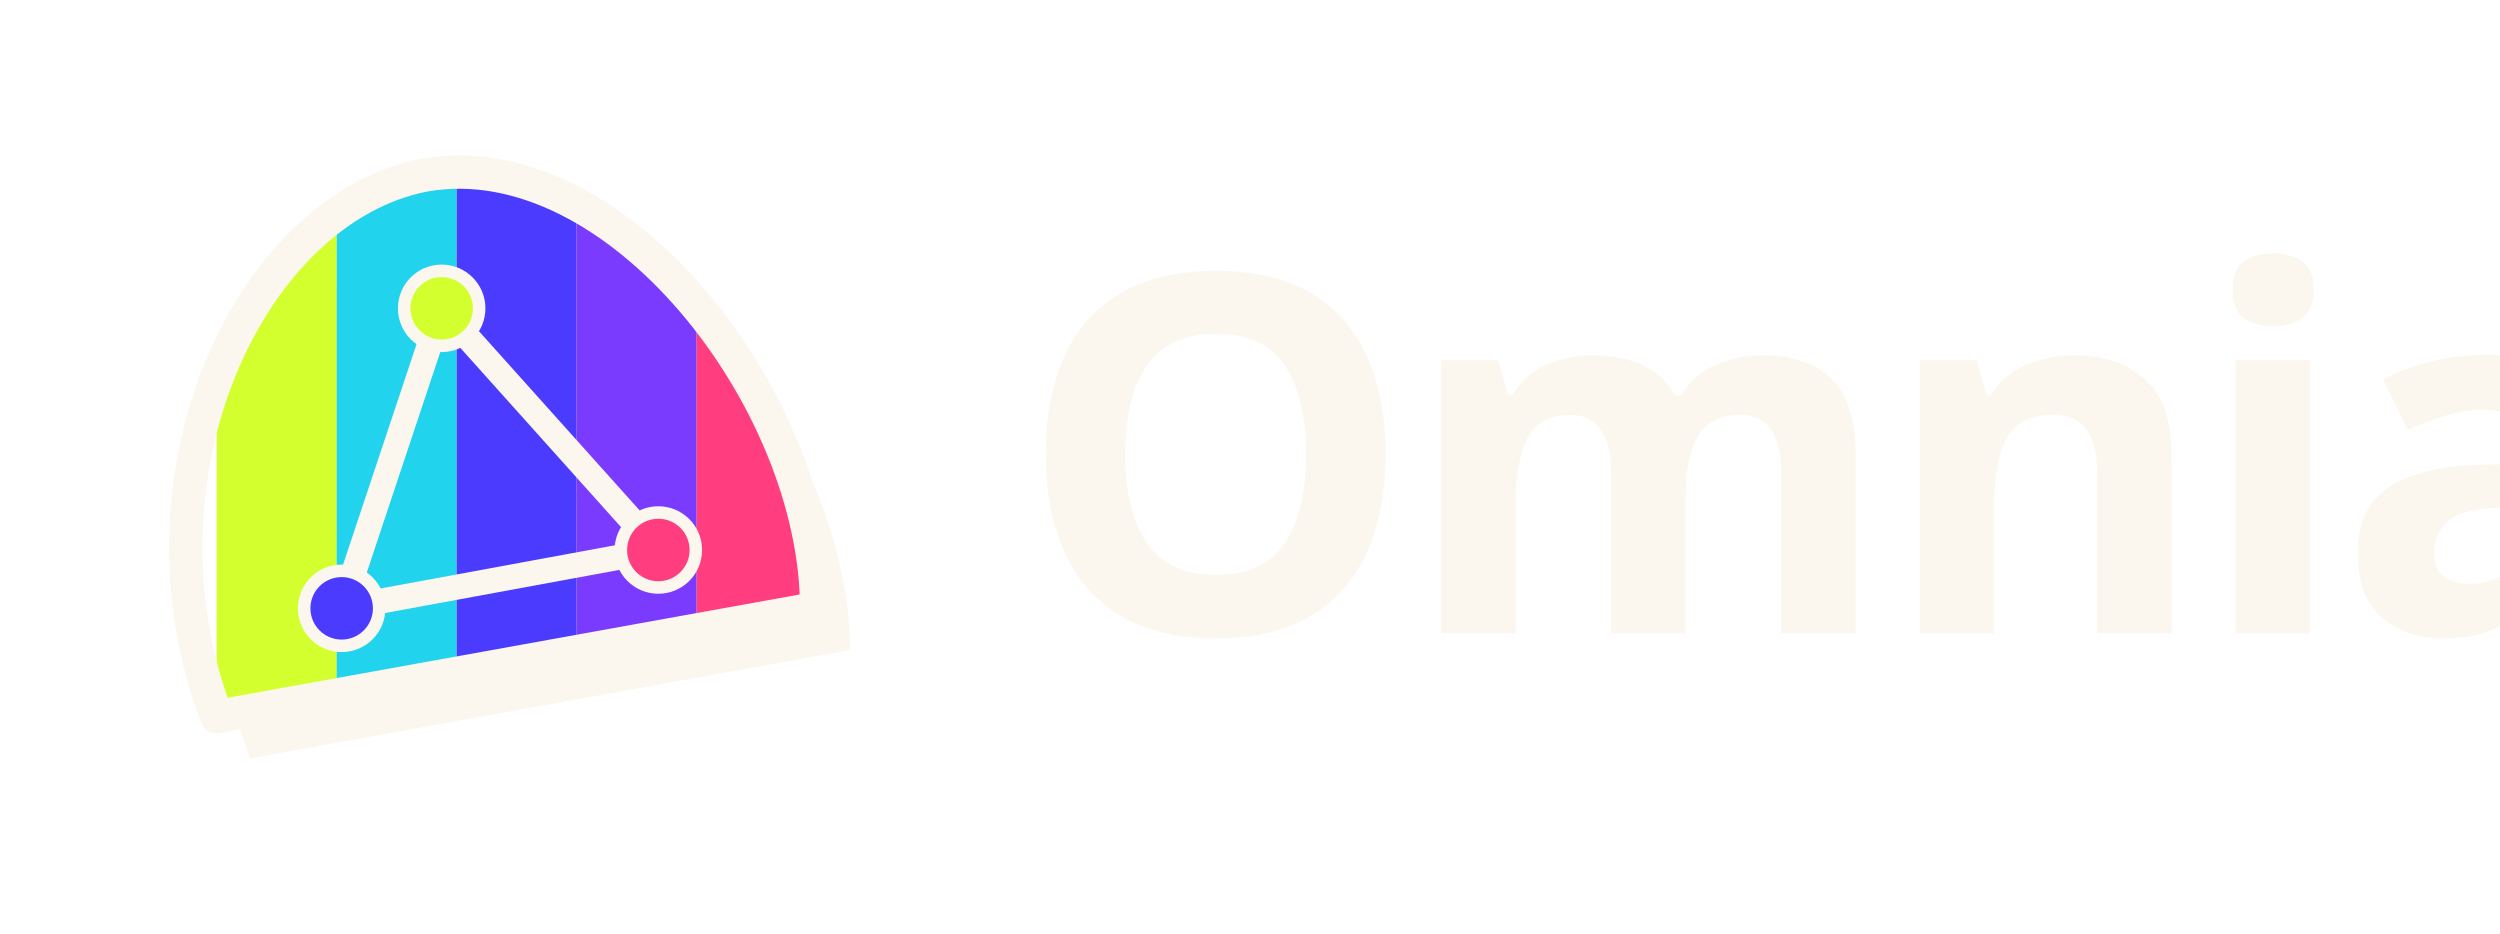
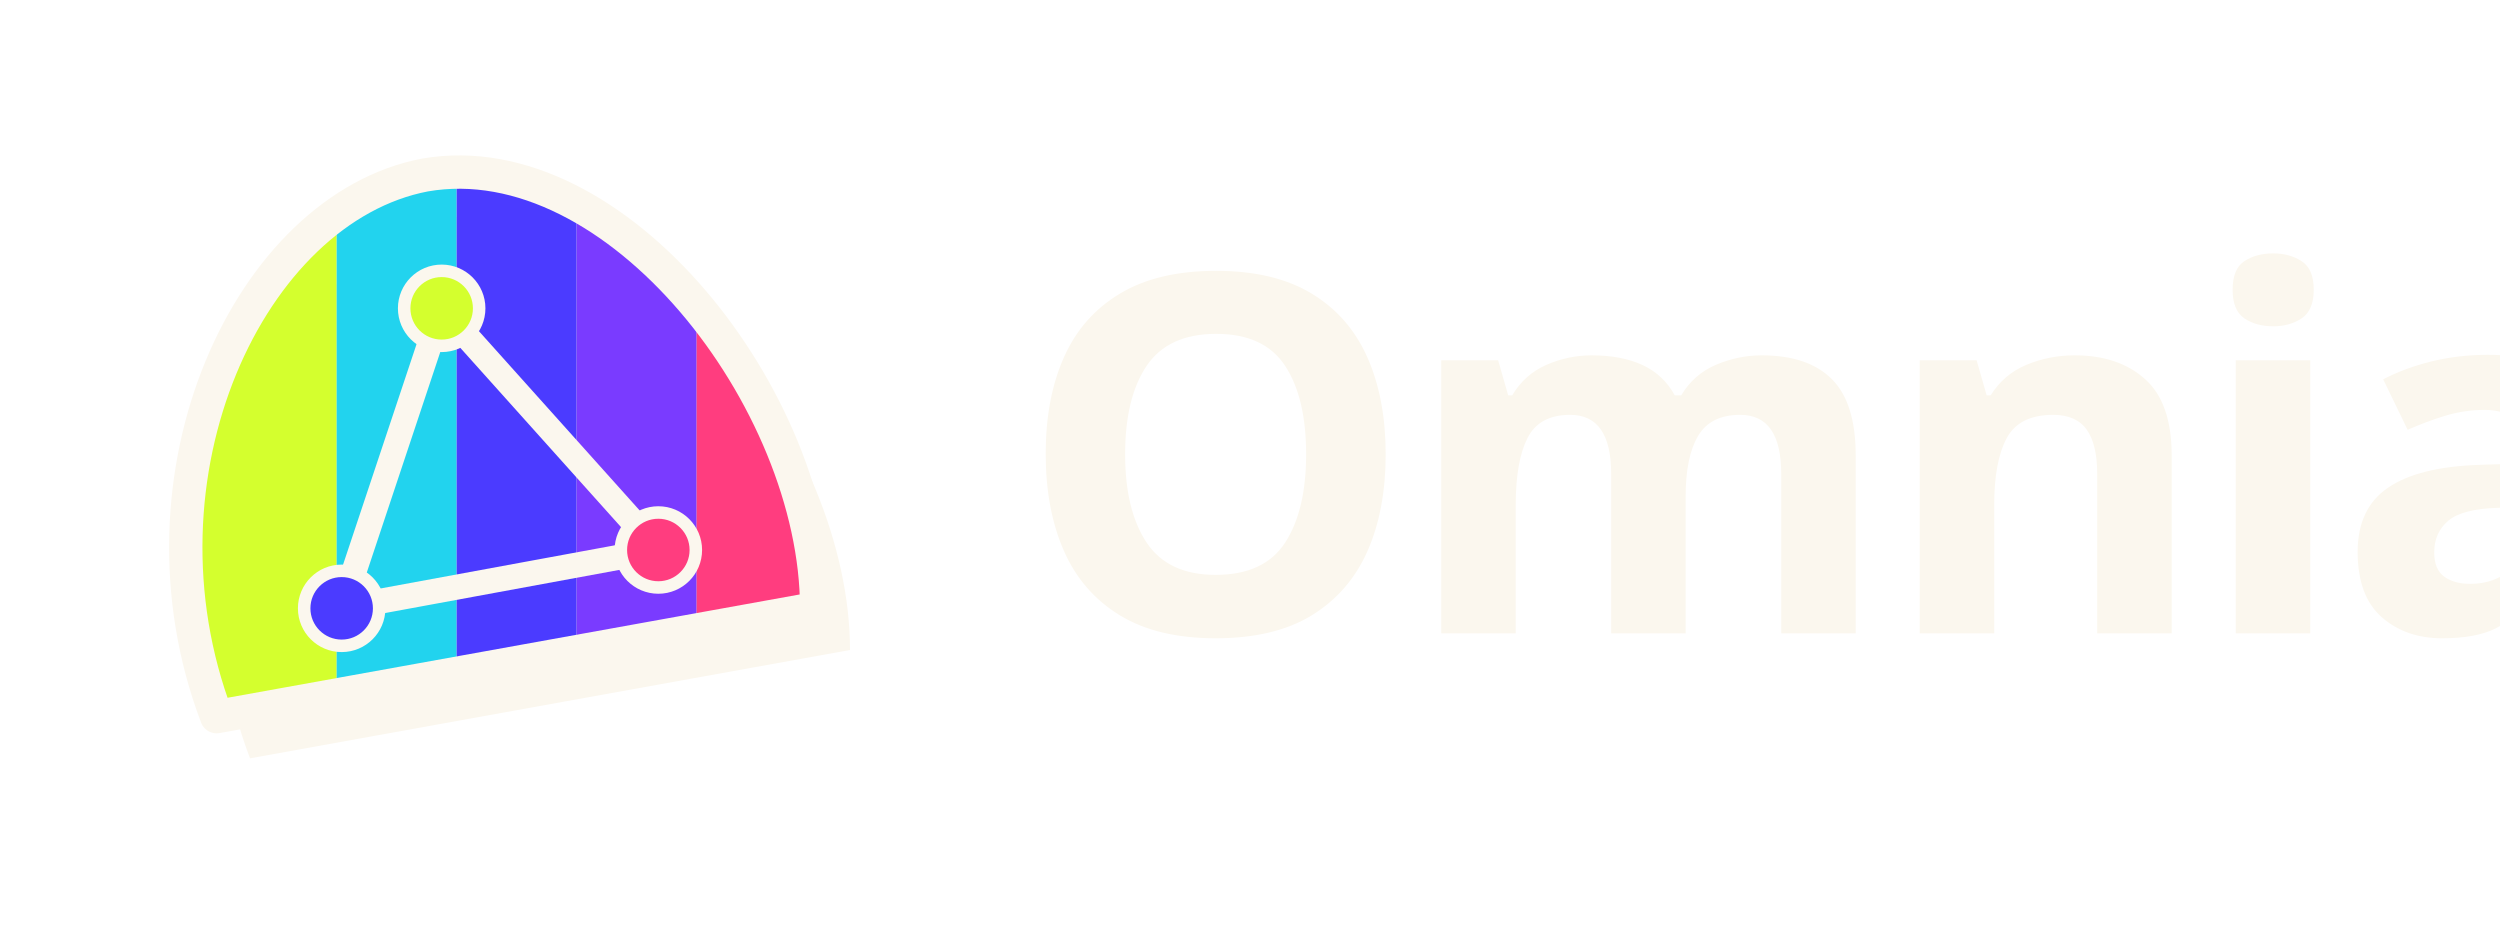
<svg xmlns="http://www.w3.org/2000/svg" viewBox="0 0 300 112" role="img" aria-label="Omnia">
  <defs>
    <clipPath id="ld-horse">
      <path d="M20,76 C9,47 24,15 45,11 C68,7 92,38 92,63 L20,76 Z" />
    </clipPath>
  </defs>
  <g transform="translate(6,10)">
    <path d="M20,76 C9,47 24,15 45,11 C68,7 92,38 92,63 L20,76 Z" transform="translate(4,5)" fill="#fbf7ee" />
    <g clip-path="url(#ld-horse)">
-       <rect x="20" y="0" width="14.4" height="100" fill="#d4ff2e" />
+       <rect x="0" y="0" width="34.4" height="100" fill="#d4ff2e" />
      <rect x="34.4" y="0" width="14.4" height="100" fill="#22d3ee" />
      <rect x="48.8" y="0" width="14.4" height="100" fill="#4b3bff" />
      <rect x="63.2" y="0" width="14.4" height="100" fill="#7a3bff" />
      <rect x="77.6" y="0" width="15" height="100" fill="#ff3d7f" />
    </g>
    <path d="M20,76 C9,47 24,15 45,11 C68,7 92,38 92,63 L20,76 Z" fill="none" stroke="#fbf7ee" stroke-width="4" stroke-linejoin="round" />
    <polygon points="47,27 35,63 73,56" fill="none" stroke="#fbf7ee" stroke-width="3" stroke-linejoin="round" />
    <circle cx="47" cy="27" r="4.5" fill="#d4ff2e" stroke="#fbf7ee" stroke-width="1.5" />
    <circle cx="35" cy="63" r="4.5" fill="#4b3bff" stroke="#fbf7ee" stroke-width="1.5" />
    <circle cx="73" cy="56" r="4.5" fill="#ff3d7f" stroke="#fbf7ee" stroke-width="1.5" />
  </g>
  <text x="122" y="76" font-family="'Space Grotesk Variable','Space Grotesk',system-ui,sans-serif" font-size="60" font-weight="700" letter-spacing="-1.5" fill="#fbf7ee">Omnia</text>
</svg>
